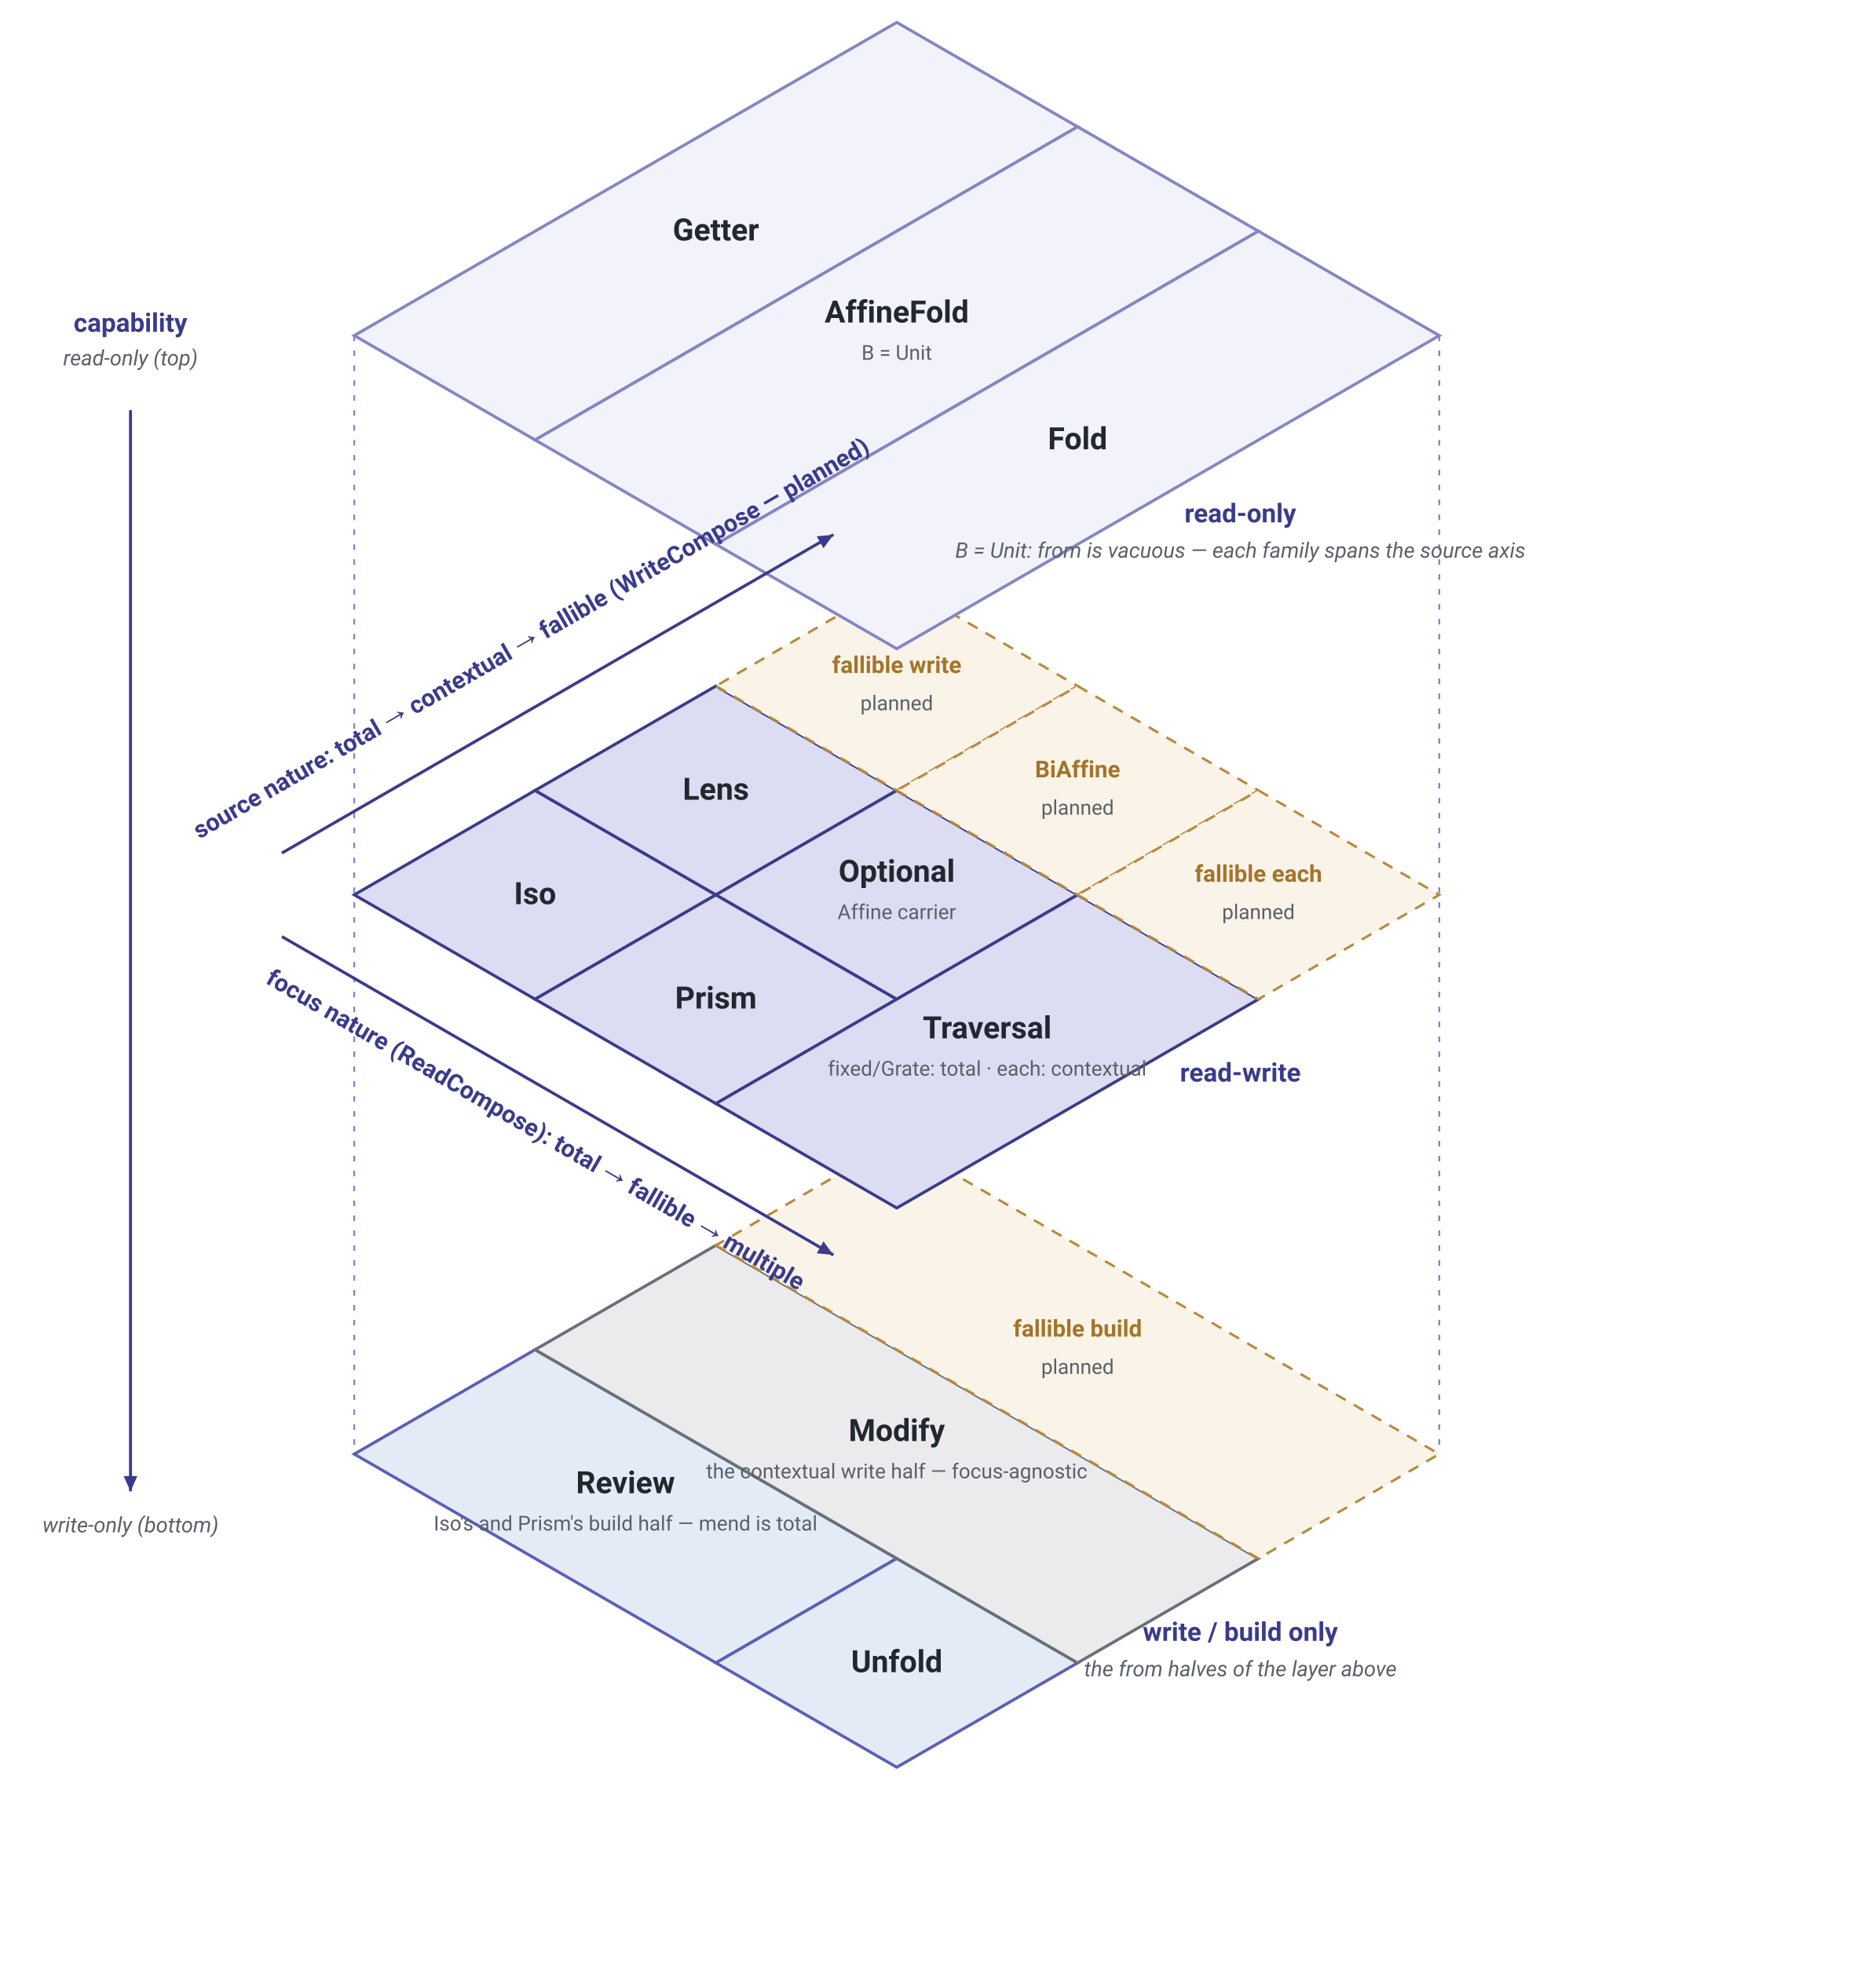
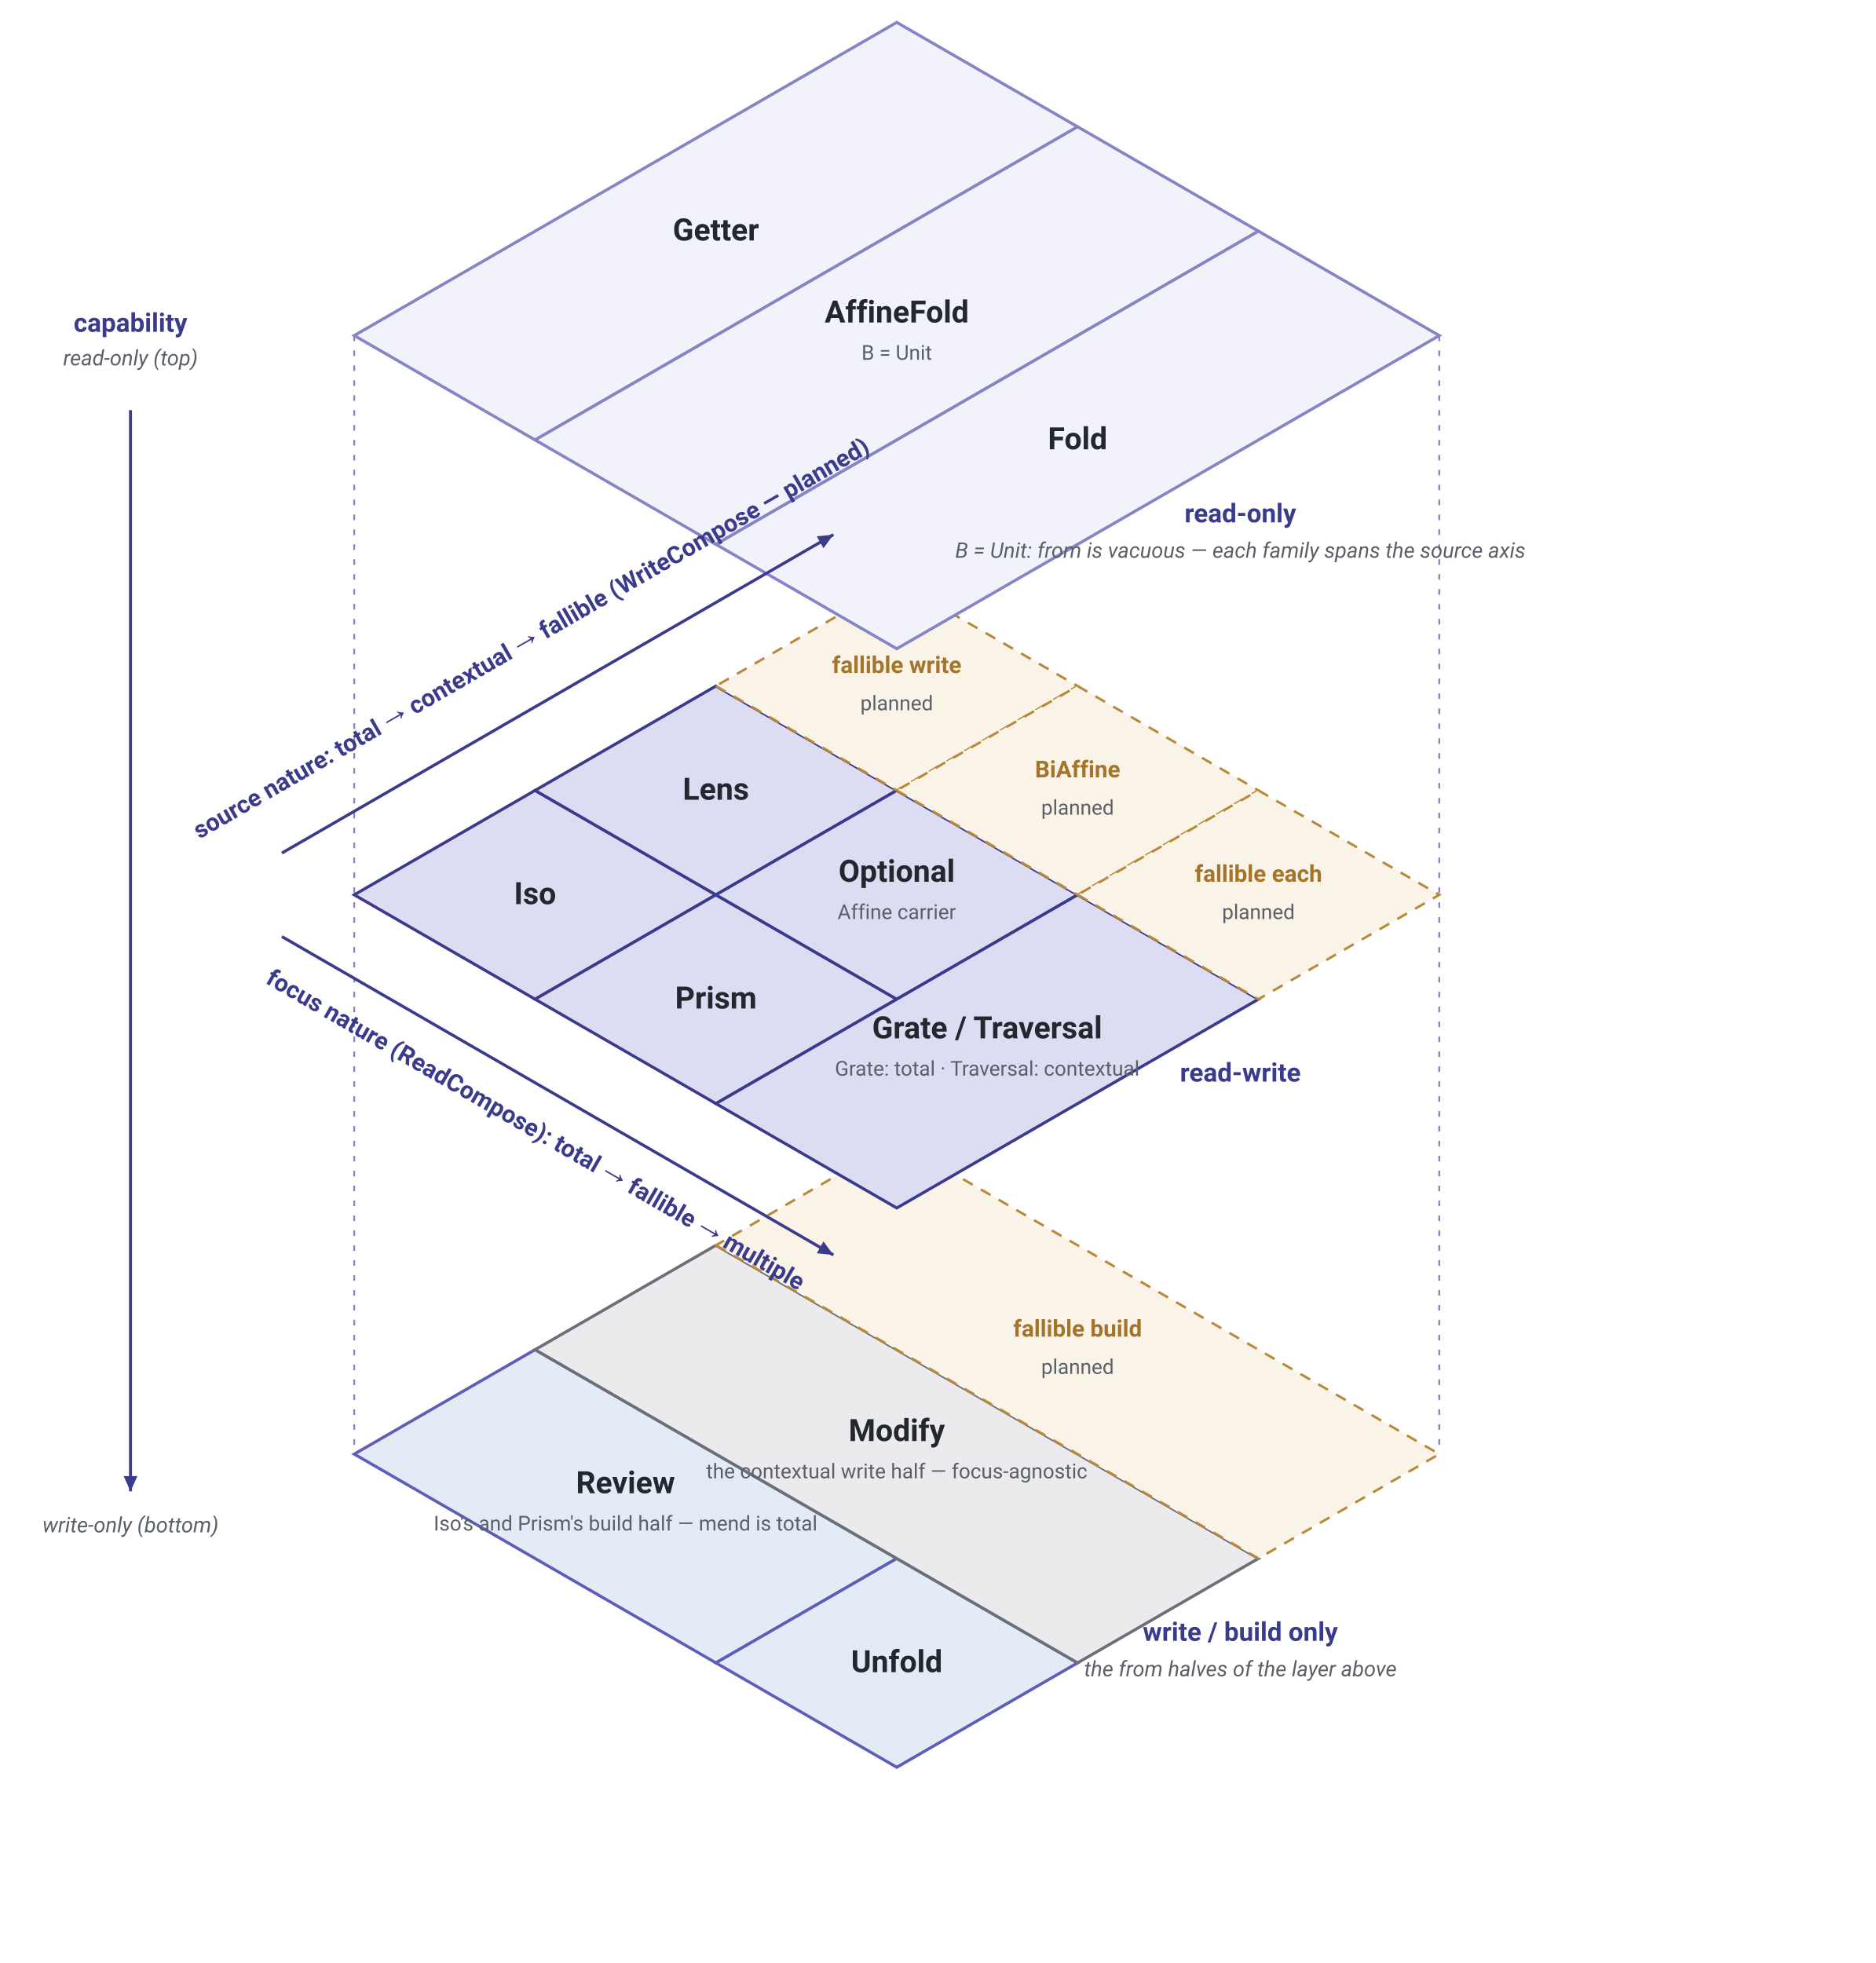
<svg xmlns="http://www.w3.org/2000/svg" viewBox="0 0 1006 1053" font-size="14" role="img" aria-label="The three-axis optic family taxonomy: read cardinality by write cardinality by capability layer">
  <style>
  text { font-family: -apple-system, "Segoe UI", Roboto, Helvetica, Arial, sans-serif;
         text-anchor: middle; fill: #23272e; }
  .fam   { font-size: 16.5px; font-weight: 600; }
  .ghost-t { font-size: 13.5px; font-weight: 600; fill: #8585c5; }
  .sub   { font-size: 11px; fill: #5b6068; }
  .axis  { font-size: 13px; font-weight: 600; fill: #3b3b8c; }
  .tick  { font-size: 11.5px; fill: #5b6068; font-style: italic; }
  .layer { font-size: 14px; font-weight: 700; fill: #3b3b8c; }
  .ro    { fill: #f2f2fa; stroke: #8585c5; stroke-width: 1.6; }
  .rw    { fill: #dcdcf2; stroke: #3b3b8c; stroke-width: 1.6; }
  .bo    { fill: #e3ecf6; stroke: #5e5eb8; stroke-width: 1.6; }
  .mod   { fill: #ebebee; stroke: #6a6f78; stroke-width: 1.6; }
  .plan  { fill: #faf3e8; stroke: #b8893a; stroke-width: 1.3; }
  .plan-t { font-size: 12.5px; font-weight: 600; fill: #a3742a; }
  .empty { fill: none; stroke: #b9bdd8; stroke-width: 1; }
  .empty-t { font-size: 13px; fill: #b9bdd8; }
  .drop  { stroke: #8585c5; stroke-width: 1; stroke-dasharray: 3 5; fill: none; }
  .arrow { stroke: #3b3b8c; stroke-width: 1.6; fill: none; }
  .ahead { fill: #3b3b8c; stroke: none; }
  @media (prefers-color-scheme: dark) {
    text   { fill: #e6edf3; }
    .sub, .tick { fill: #9aa4b2; }
    .axis, .layer { fill: #a3a3e6; }
    .ghost-t { fill: #7878d6; }
    .ro    { fill: #2b2b3a; stroke: #7878d6; }
    .rw    { fill: #34344f; stroke: #7878d6; }
    .bo    { fill: #2d3a4a; stroke: #a3a3e6; }
    .mod   { fill: #30343a; stroke: #8b93a1; }
    .plan  { fill: #3a3326; stroke: #c89a4a; }
    .plan-t { fill: #d8ae62; }
    .empty { stroke: #4a4f66; }
    .empty-t { fill: #4a4f66; }
    .drop  { stroke: #7878d6; }
    .arrow { stroke: #a3a3e6; }
    .ahead { fill: #a3a3e6; }
  }
</style>
  <line class="drop" x1="190.0" y1="180.0" x2="190.0" y2="780.0" />
  <line class="drop" x1="772.0" y1="180.0" x2="772.0" y2="780.0" />
  <polygon class="bo" points="190.0,780.0 384.0,892.0 481.0,836.0 287.0,724.0" />
  <text class="fam" x="335.5" y="801.0">Review</text>
  <text class="sub" x="335.5" y="821.0">Iso's and Prism's build half — mend is total</text>
  <polygon class="bo" points="384.0,892.0 481.0,948.0 578.0,892.0 481.0,836.0" />
  <text class="fam" x="481.0" y="897.0">Unfold</text>
  <polygon class="mod" points="287.0,724.0 578.0,892.0 675.0,836.0 384.0,668.0" />
  <text class="fam" x="481.0" y="773.0">Modify</text>
  <text class="sub" x="481.0" y="793.0">the contextual write half — focus-agnostic</text>
  <polygon class="plan" points="384.0,668.0 675.0,836.0 772.0,780.0 481.0,612.0" stroke-dasharray="6 5" />
  <text class="plan-t" x="578.0" y="717.0">fallible build</text>
  <text class="sub" x="578.0" y="737.0">planned</text>
  <polygon class="rw" points="190.0,480.0 287.0,536.0 384.0,480.0 287.0,424.0" />
  <text class="fam" x="287.0" y="485.0">Iso</text>
  <polygon class="rw" points="287.0,424.0 384.0,480.0 481.0,424.0 384.0,368.0" />
  <text class="fam" x="384.0" y="429.0">Lens</text>
  <polygon class="rw" points="287.0,536.0 384.0,592.0 481.0,536.0 384.0,480.0" />
  <text class="fam" x="384.0" y="541.0">Prism</text>
  <polygon class="rw" points="384.0,480.0 481.0,536.0 578.0,480.0 481.0,424.0" />
  <text class="fam" x="481.0" y="473.0">Optional</text>
  <text class="sub" x="481.0" y="493.0">Affine carrier</text>
  <polygon class="rw" points="384.0,592.0 481.0,648.0 675.0,536.0 578.0,480.0" />
-   <text class="fam" x="529.5" y="557.0">Traversal</text>
-   <text class="sub" x="529.5" y="577.0">fixed/Grate: total · each: contextual</text>
+   <text class="fam" x="529.5" y="557.0">Grate / Traversal</text>
+   <text class="sub" x="529.5" y="577.0">Grate: total · Traversal: contextual</text>
  <polygon class="plan" points="384.0,368.0 481.0,424.0 578.0,368.0 481.0,312.0" stroke-dasharray="6 5" />
  <text class="plan-t" x="481.0" y="361.0">fallible write</text>
  <text class="sub" x="481.0" y="381.0">planned</text>
  <polygon class="plan" points="481.0,424.0 578.0,480.0 675.0,424.0 578.0,368.0" stroke-dasharray="6 5" />
  <text class="plan-t" x="578.0" y="417.0">BiAffine</text>
  <text class="sub" x="578.0" y="437.0">planned</text>
  <polygon class="plan" points="578.0,480.0 675.0,536.0 772.0,480.0 675.0,424.0" stroke-dasharray="6 5" />
  <text class="plan-t" x="675.0" y="473.0">fallible each</text>
  <text class="sub" x="675.0" y="493.0">planned</text>
  <polygon class="ro" points="190.0,180.0 287.0,236.0 578.0,68.0 481.0,12.0" />
  <text class="fam" x="384.0" y="129.0">Getter</text>
  <polygon class="ro" points="287.0,236.0 384.0,292.0 675.0,124.0 578.0,68.0" />
  <text class="fam" x="481.0" y="173.0">AffineFold</text>
  <text class="sub" x="481.0" y="193.0">B = Unit</text>
  <polygon class="ro" points="384.0,292.0 481.0,348.0 772.0,180.0 675.0,124.0" />
  <text class="fam" x="578.0" y="241.0">Fold</text>
  <line class="arrow" x1="151.2" y1="502.4" x2="447.0" y2="673.2" />
  <polygon class="ahead" points="447.0,673.2 438.1,672.3 441.7,665.9" />
  <text class="axis" x="285.1" y="609.8" transform="rotate(30 285.1 609.8)">focus nature (ReadCompose):  total  →  fallible  →  multiple</text>
  <line class="arrow" x1="151.2" y1="457.6" x2="447.0" y2="286.8" />
  <polygon class="ahead" points="447.0,286.8 441.7,294.1 438.1,287.7" />
  <text class="axis" x="287.1" y="346.2" transform="rotate(-30 287.1 346.2)">source nature:  total  →  contextual  →  fallible (WriteCompose — planned)</text>
  <line class="arrow" x1="70.0" y1="220.0" x2="70.0" y2="800.0" />
  <polygon class="ahead" points="70.0,800.0 66.3,791.8 73.7,791.8" />
  <text class="layer" x="70.0" y="178.0">capability</text>
  <text class="tick" x="70.0" y="196.0">read-only (top)</text>
  <text class="tick" x="70.0" y="822.0">write-only (bottom)</text>
  <text class="layer" x="665.3" y="280.2" text-anchor="start">read-only</text>
  <text class="tick" x="665.3" y="299.2" text-anchor="start">B = Unit: from is vacuous — each family spans the source axis</text>
  <text class="layer" x="665.3" y="580.2" text-anchor="start">read-write</text>
  <text class="layer" x="665.3" y="880.2" text-anchor="start">write / build only</text>
  <text class="tick" x="665.3" y="899.2" text-anchor="start">the from halves of the layer above</text>
</svg>
